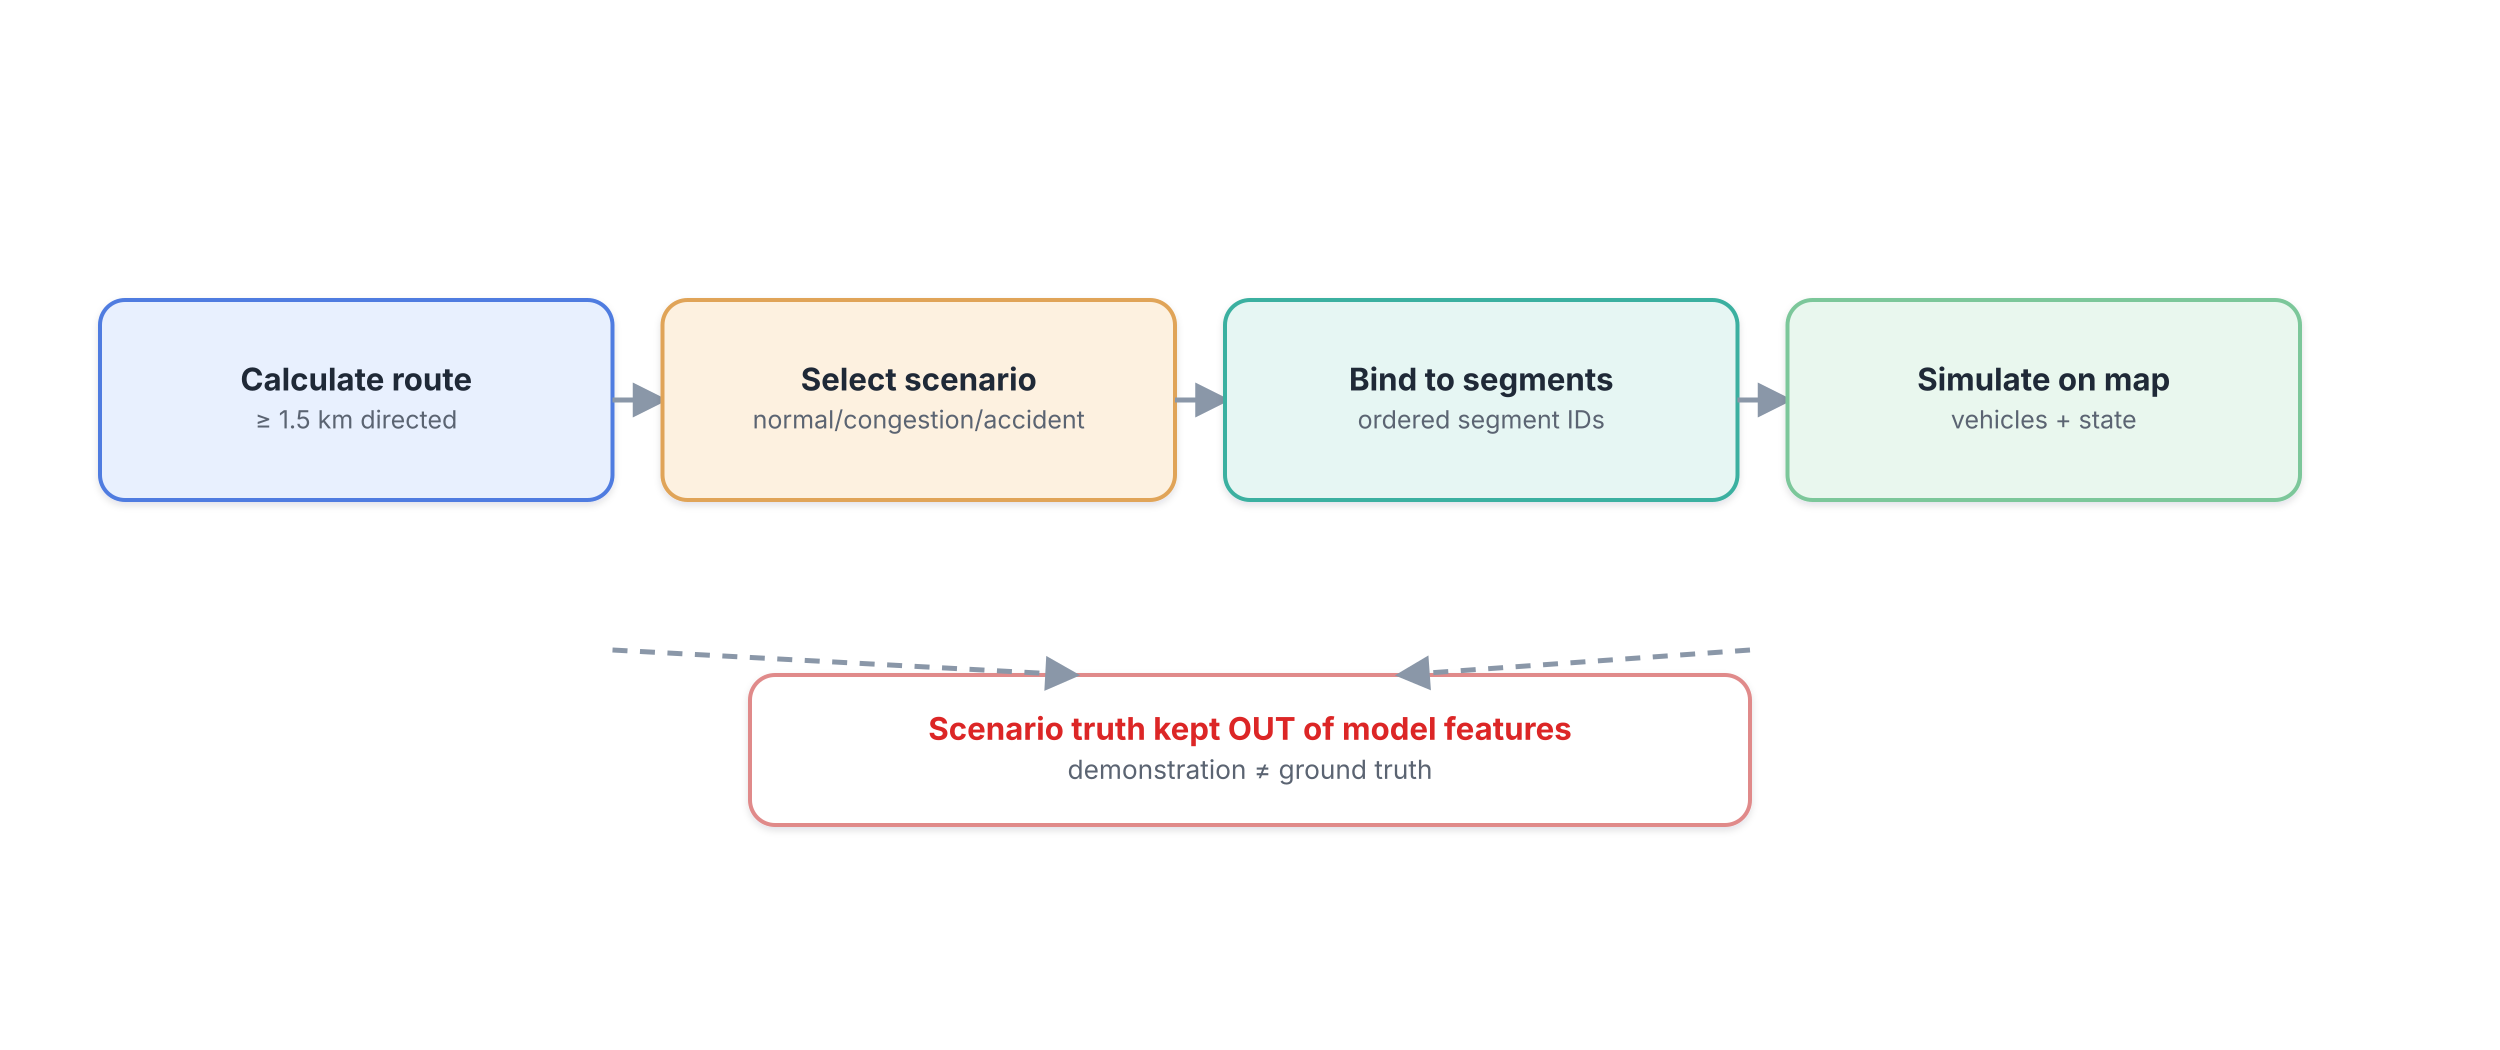
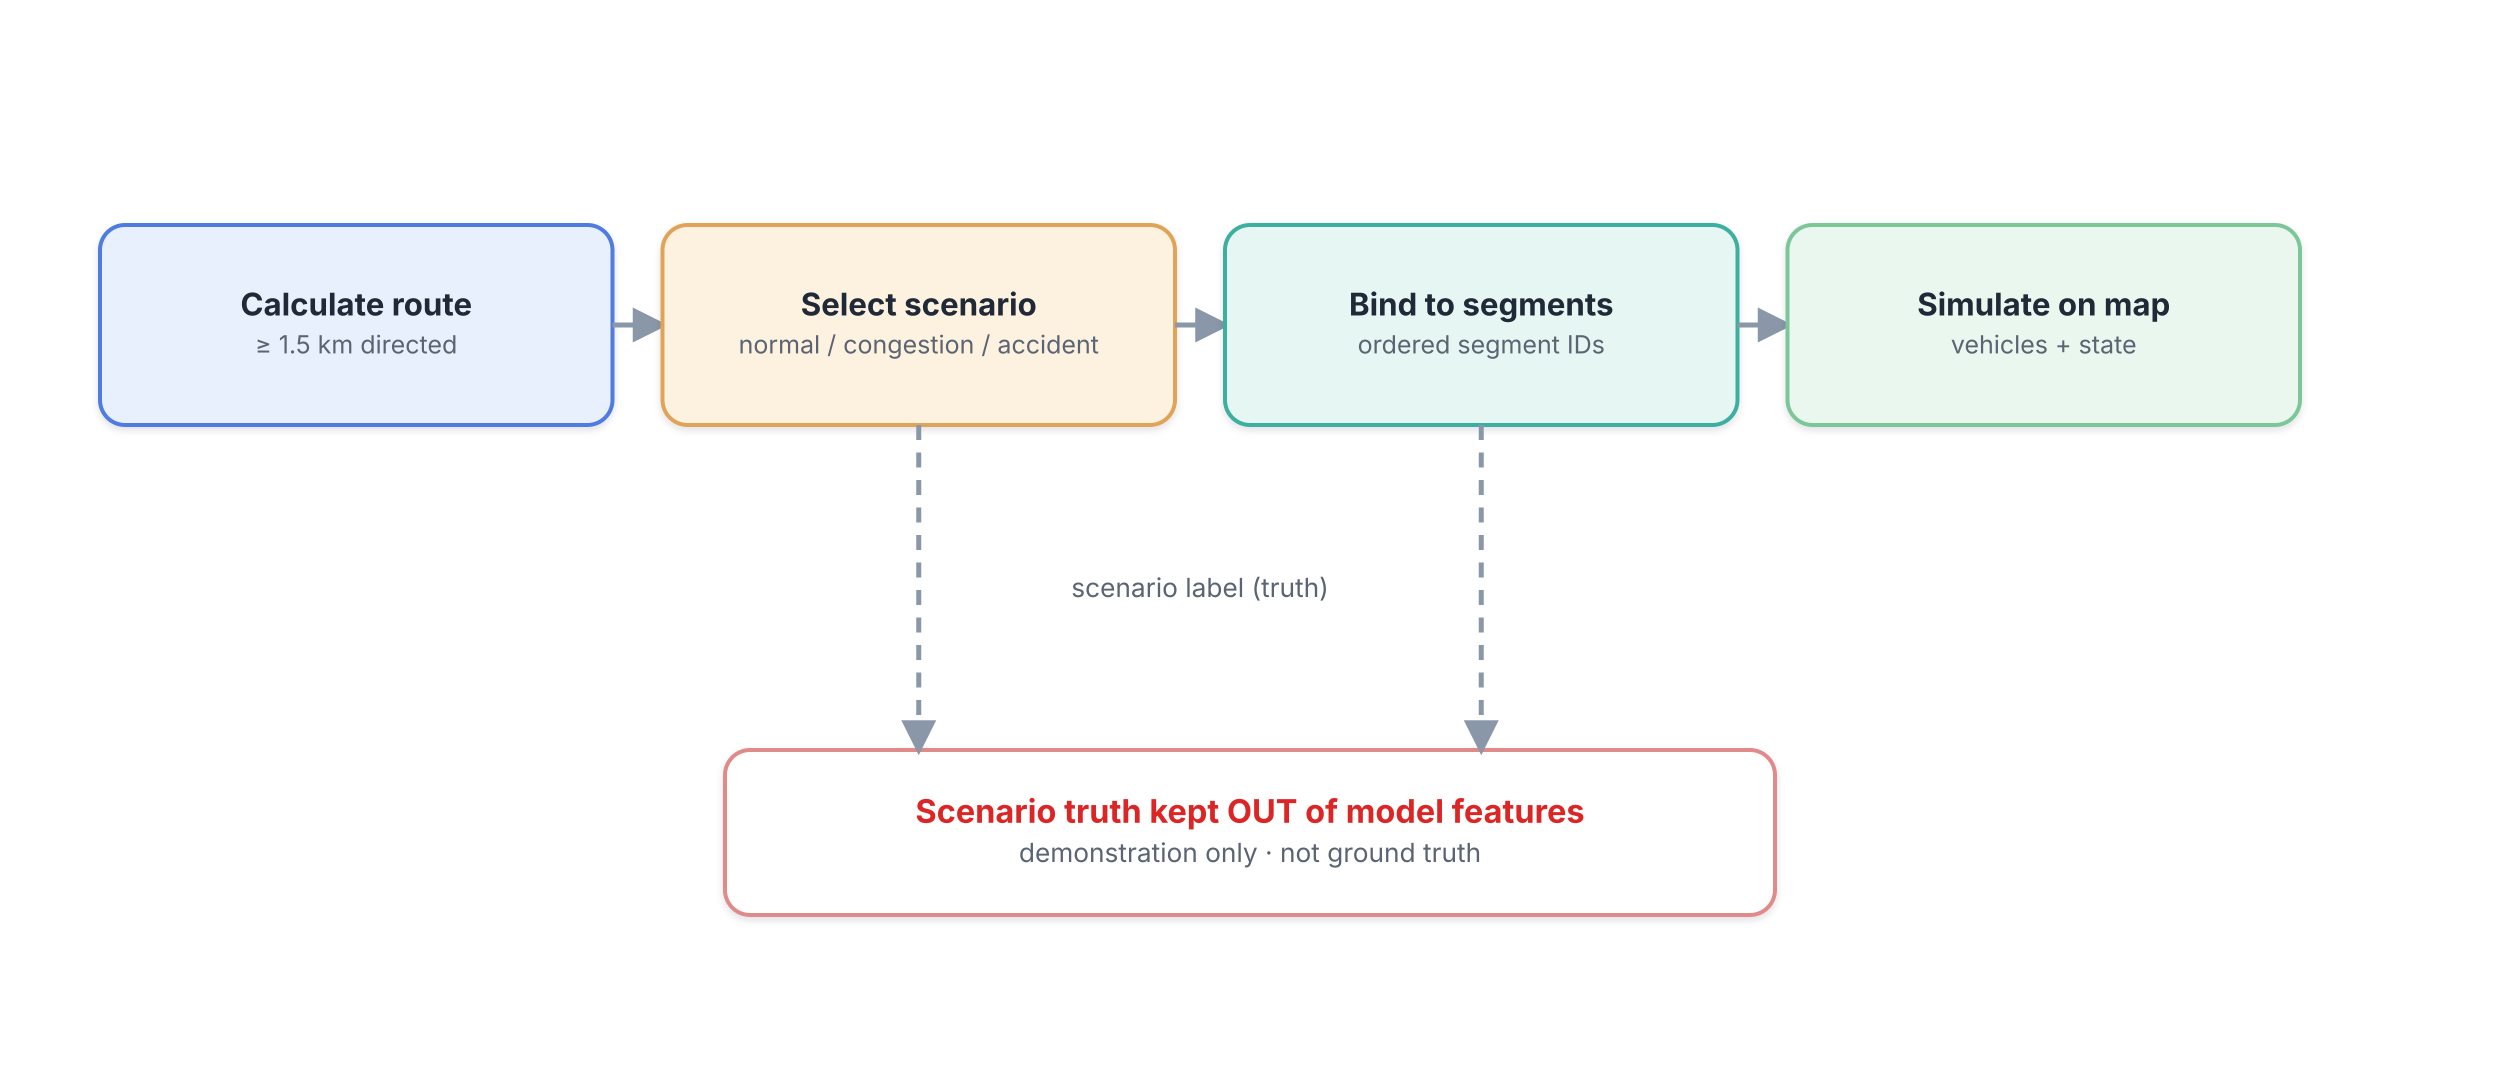
- <svg xmlns="http://www.w3.org/2000/svg" id="svg-5_5" viewBox="0 0 1000 420" font-family="'Segoe UI','Inter',system-ui,Arial,sans-serif">
-   <rect class="bg" x="0" y="0" width="1000" height="420" fill="#ffffff" />
+ <svg xmlns="http://www.w3.org/2000/svg" id="svg-5_5" viewBox="0 0 1000 430" font-family="'Segoe UI','Inter',system-ui,Arial,sans-serif">
+   <rect class="bg" x="0" y="0" width="1000" height="430" fill="#ffffff" />
  <defs>
    <marker id="arr" viewBox="0 0 10 10" refX="8.5" refY="5" markerWidth="7" markerHeight="7" orient="auto-start-reverse">
      <path d="M0 0 L10 5 L0 10 z" fill="#8a97a8" />
    </marker>
    <filter id="sh" x="-12%" y="-15%" width="124%" height="140%">
      <feDropShadow dx="0" dy="1.4" stdDeviation="1.5" flood-color="#0f172a" flood-opacity="0.12" />
    </filter>
  </defs>
-   <rect x="40" y="120" width="205" height="80" rx="10" fill="#e8f0fe" stroke="#4f7ce0" stroke-width="1.6" filter="url(#sh)" />
-   <text x="142.5" y="151.5" font-family="'Segoe UI','Inter',system-ui,Arial,sans-serif" font-size="12.5" font-weight="700" text-anchor="middle" fill="#1f2937" dominant-baseline="middle">Calculate route</text>
-   <text x="142.5" y="167.75" font-family="'Segoe UI','Inter',system-ui,Arial,sans-serif" font-size="10" font-weight="400" text-anchor="middle" fill="#5b6472" dominant-baseline="middle">≥ 1.5 km directed</text>
-   <line x1="245" y1="160" x2="265" y2="160" stroke="#8a97a8" stroke-width="2" marker-end="url(#arr)" />
-   <rect x="265" y="120" width="205" height="80" rx="10" fill="#fdf1e0" stroke="#e0a458" stroke-width="1.6" filter="url(#sh)" />
-   <text x="367.5" y="151.5" font-family="'Segoe UI','Inter',system-ui,Arial,sans-serif" font-size="12.5" font-weight="700" text-anchor="middle" fill="#1f2937" dominant-baseline="middle">Select scenario</text>
-   <text x="367.5" y="167.75" font-family="'Segoe UI','Inter',system-ui,Arial,sans-serif" font-size="10" font-weight="400" text-anchor="middle" fill="#5b6472" dominant-baseline="middle">normal/congestion/accident</text>
-   <line x1="470" y1="160" x2="490" y2="160" stroke="#8a97a8" stroke-width="2" marker-end="url(#arr)" />
-   <rect x="490" y="120" width="205" height="80" rx="10" fill="#e6f6f3" stroke="#3bb0a0" stroke-width="1.6" filter="url(#sh)" />
-   <text x="592.5" y="151.5" font-family="'Segoe UI','Inter',system-ui,Arial,sans-serif" font-size="12.5" font-weight="700" text-anchor="middle" fill="#1f2937" dominant-baseline="middle">Bind to segments</text>
-   <text x="592.5" y="167.75" font-family="'Segoe UI','Inter',system-ui,Arial,sans-serif" font-size="10" font-weight="400" text-anchor="middle" fill="#5b6472" dominant-baseline="middle">ordered segment IDs</text>
-   <line x1="695" y1="160" x2="715" y2="160" stroke="#8a97a8" stroke-width="2" marker-end="url(#arr)" />
-   <rect x="715" y="120" width="205" height="80" rx="10" fill="#e9f7ee" stroke="#7cc79a" stroke-width="1.6" filter="url(#sh)" />
-   <text x="817.5" y="151.5" font-family="'Segoe UI','Inter',system-ui,Arial,sans-serif" font-size="12.5" font-weight="700" text-anchor="middle" fill="#1f2937" dominant-baseline="middle">Simulate on map</text>
-   <text x="817.5" y="167.75" font-family="'Segoe UI','Inter',system-ui,Arial,sans-serif" font-size="10" font-weight="400" text-anchor="middle" fill="#5b6472" dominant-baseline="middle">vehicles + state</text>
-   <rect x="300" y="270" width="400" height="60" rx="10" fill="#fff" stroke="#e08a8a" stroke-width="1.6" filter="url(#sh)" />
-   <text x="500" y="291.25" font-family="'Segoe UI','Inter',system-ui,Arial,sans-serif" font-size="12.5" font-weight="700" text-anchor="middle" fill="#dc2626" dominant-baseline="middle">Scenario truth kept OUT of model features</text>
-   <text x="500" y="307.75" font-family="'Segoe UI','Inter',system-ui,Arial,sans-serif" font-size="10.5" font-weight="400" text-anchor="middle" fill="#5b6472" dominant-baseline="middle">demonstration ≠ ground truth</text>
-   <line x1="245" y1="260" x2="430" y2="270" stroke="#8a97a8" stroke-width="2" stroke-dasharray="6 5" marker-end="url(#arr)" />
-   <line x1="700" y1="260" x2="560" y2="270" stroke="#8a97a8" stroke-width="2" stroke-dasharray="6 5" marker-end="url(#arr)" />
+   <rect x="40" y="90" width="205" height="80" rx="10" fill="#e8f0fe" stroke="#4f7ce0" stroke-width="1.6" filter="url(#sh)" />
+   <text x="142.5" y="121.5" font-family="'Segoe UI','Inter',system-ui,Arial,sans-serif" font-size="12.5" font-weight="700" text-anchor="middle" fill="#1f2937" dominant-baseline="middle">Calculate route</text>
+   <text x="142.5" y="137.75" font-family="'Segoe UI','Inter',system-ui,Arial,sans-serif" font-size="10" font-weight="400" text-anchor="middle" fill="#5b6472" dominant-baseline="middle">≥ 1.5 km directed</text>
+   <line x1="245" y1="130" x2="265" y2="130" stroke="#8a97a8" stroke-width="2" marker-end="url(#arr)" />
+   <rect x="265" y="90" width="205" height="80" rx="10" fill="#fdf1e0" stroke="#e0a458" stroke-width="1.6" filter="url(#sh)" />
+   <text x="367.5" y="121.5" font-family="'Segoe UI','Inter',system-ui,Arial,sans-serif" font-size="12.5" font-weight="700" text-anchor="middle" fill="#1f2937" dominant-baseline="middle">Select scenario</text>
+   <text x="367.5" y="137.75" font-family="'Segoe UI','Inter',system-ui,Arial,sans-serif" font-size="10" font-weight="400" text-anchor="middle" fill="#5b6472" dominant-baseline="middle">normal / congestion / accident</text>
+   <line x1="470" y1="130" x2="490" y2="130" stroke="#8a97a8" stroke-width="2" marker-end="url(#arr)" />
+   <rect x="490" y="90" width="205" height="80" rx="10" fill="#e6f6f3" stroke="#3bb0a0" stroke-width="1.6" filter="url(#sh)" />
+   <text x="592.5" y="121.5" font-family="'Segoe UI','Inter',system-ui,Arial,sans-serif" font-size="12.5" font-weight="700" text-anchor="middle" fill="#1f2937" dominant-baseline="middle">Bind to segments</text>
+   <text x="592.5" y="137.75" font-family="'Segoe UI','Inter',system-ui,Arial,sans-serif" font-size="10" font-weight="400" text-anchor="middle" fill="#5b6472" dominant-baseline="middle">ordered segment IDs</text>
+   <line x1="695" y1="130" x2="715" y2="130" stroke="#8a97a8" stroke-width="2" marker-end="url(#arr)" />
+   <rect x="715" y="90" width="205" height="80" rx="10" fill="#e9f7ee" stroke="#7cc79a" stroke-width="1.6" filter="url(#sh)" />
+   <text x="817.5" y="121.5" font-family="'Segoe UI','Inter',system-ui,Arial,sans-serif" font-size="12.5" font-weight="700" text-anchor="middle" fill="#1f2937" dominant-baseline="middle">Simulate on map</text>
+   <text x="817.5" y="137.75" font-family="'Segoe UI','Inter',system-ui,Arial,sans-serif" font-size="10" font-weight="400" text-anchor="middle" fill="#5b6472" dominant-baseline="middle">vehicles + state</text>
+   <rect x="290" y="300" width="420" height="66" rx="10" fill="#fff" stroke="#e08a8a" stroke-width="1.6" filter="url(#sh)" />
+   <text x="500" y="324.25" font-family="'Segoe UI','Inter',system-ui,Arial,sans-serif" font-size="13" font-weight="700" text-anchor="middle" fill="#dc2626" dominant-baseline="middle">Scenario truth kept OUT of model features</text>
+   <text x="500" y="341" font-family="'Segoe UI','Inter',system-ui,Arial,sans-serif" font-size="10.5" font-weight="400" text-anchor="middle" fill="#5b6472" dominant-baseline="middle">demonstration only · not ground truth</text>
+   <line x1="367.5" y1="170" x2="367.5" y2="300" stroke="#8a97a8" stroke-width="2" stroke-dasharray="6 5" marker-end="url(#arr)" />
+   <line x1="592.5" y1="170" x2="592.5" y2="300" stroke="#8a97a8" stroke-width="2" stroke-dasharray="6 5" marker-end="url(#arr)" />
+   <text x="480" y="235" font-family="'Segoe UI','Inter',system-ui,Arial,sans-serif" font-size="10.5" font-weight="400" text-anchor="middle" fill="#5b6472" dominant-baseline="middle">scenario label (truth)</text>
</svg>
